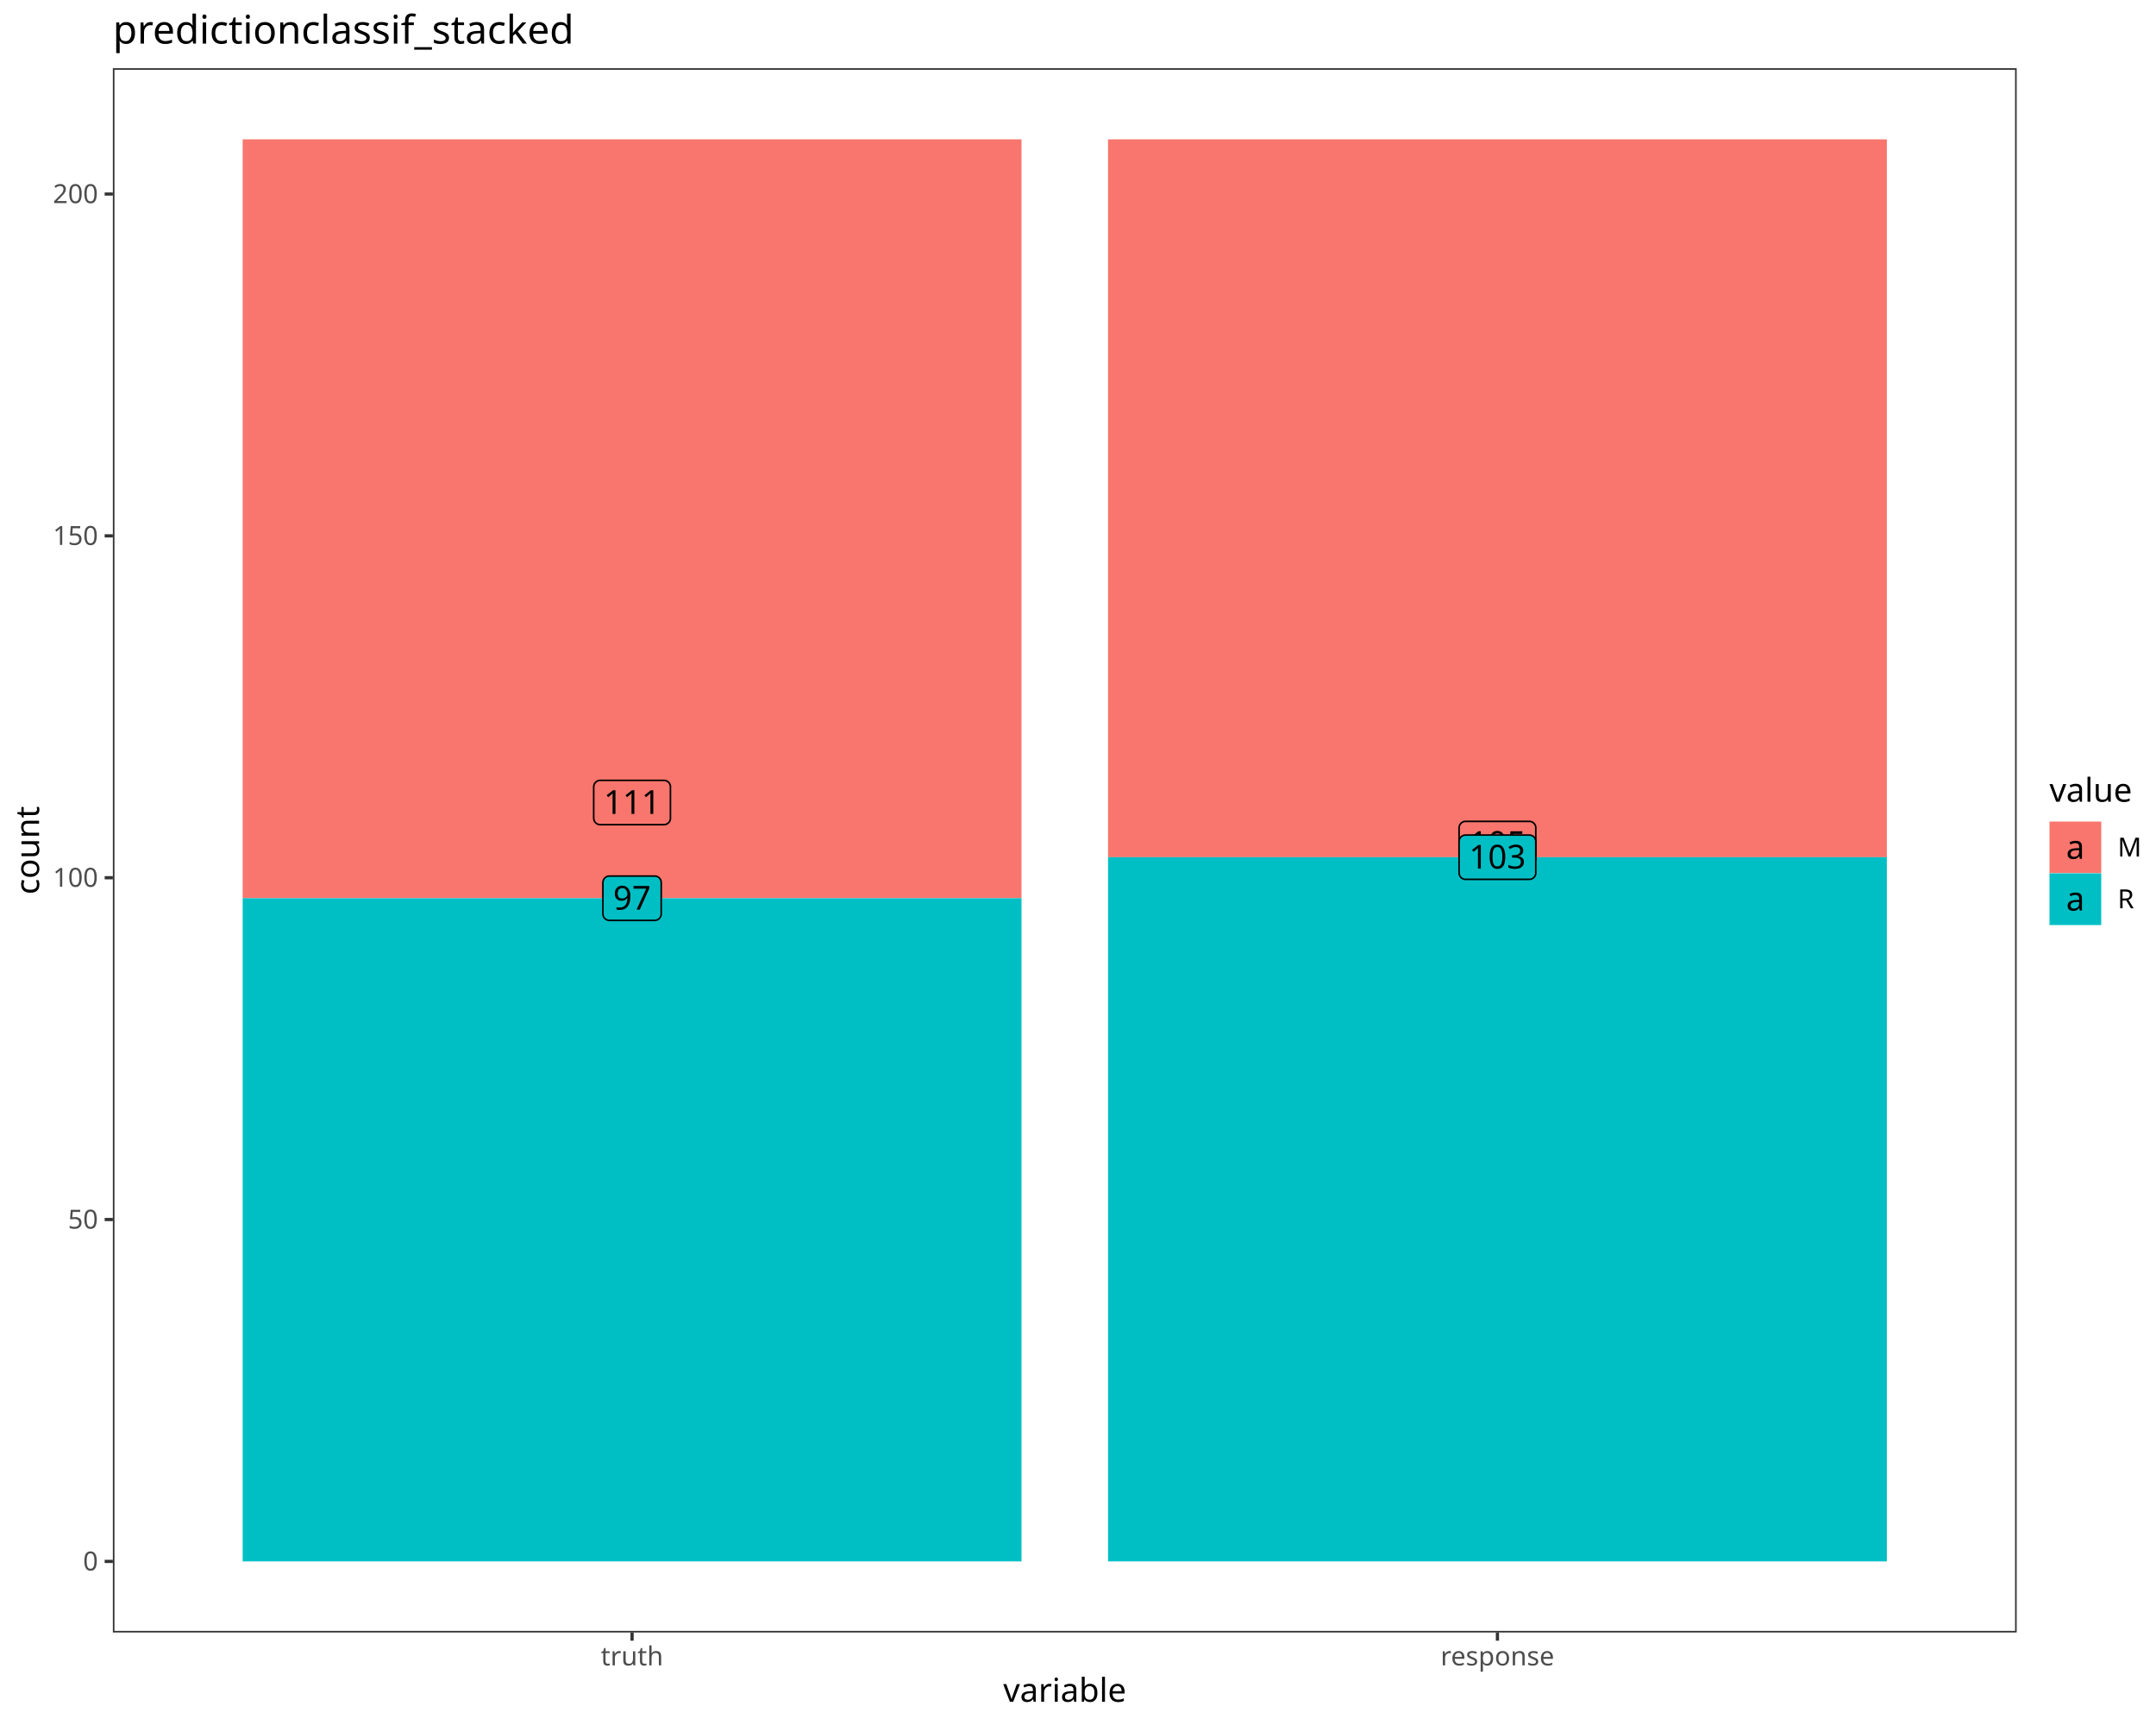
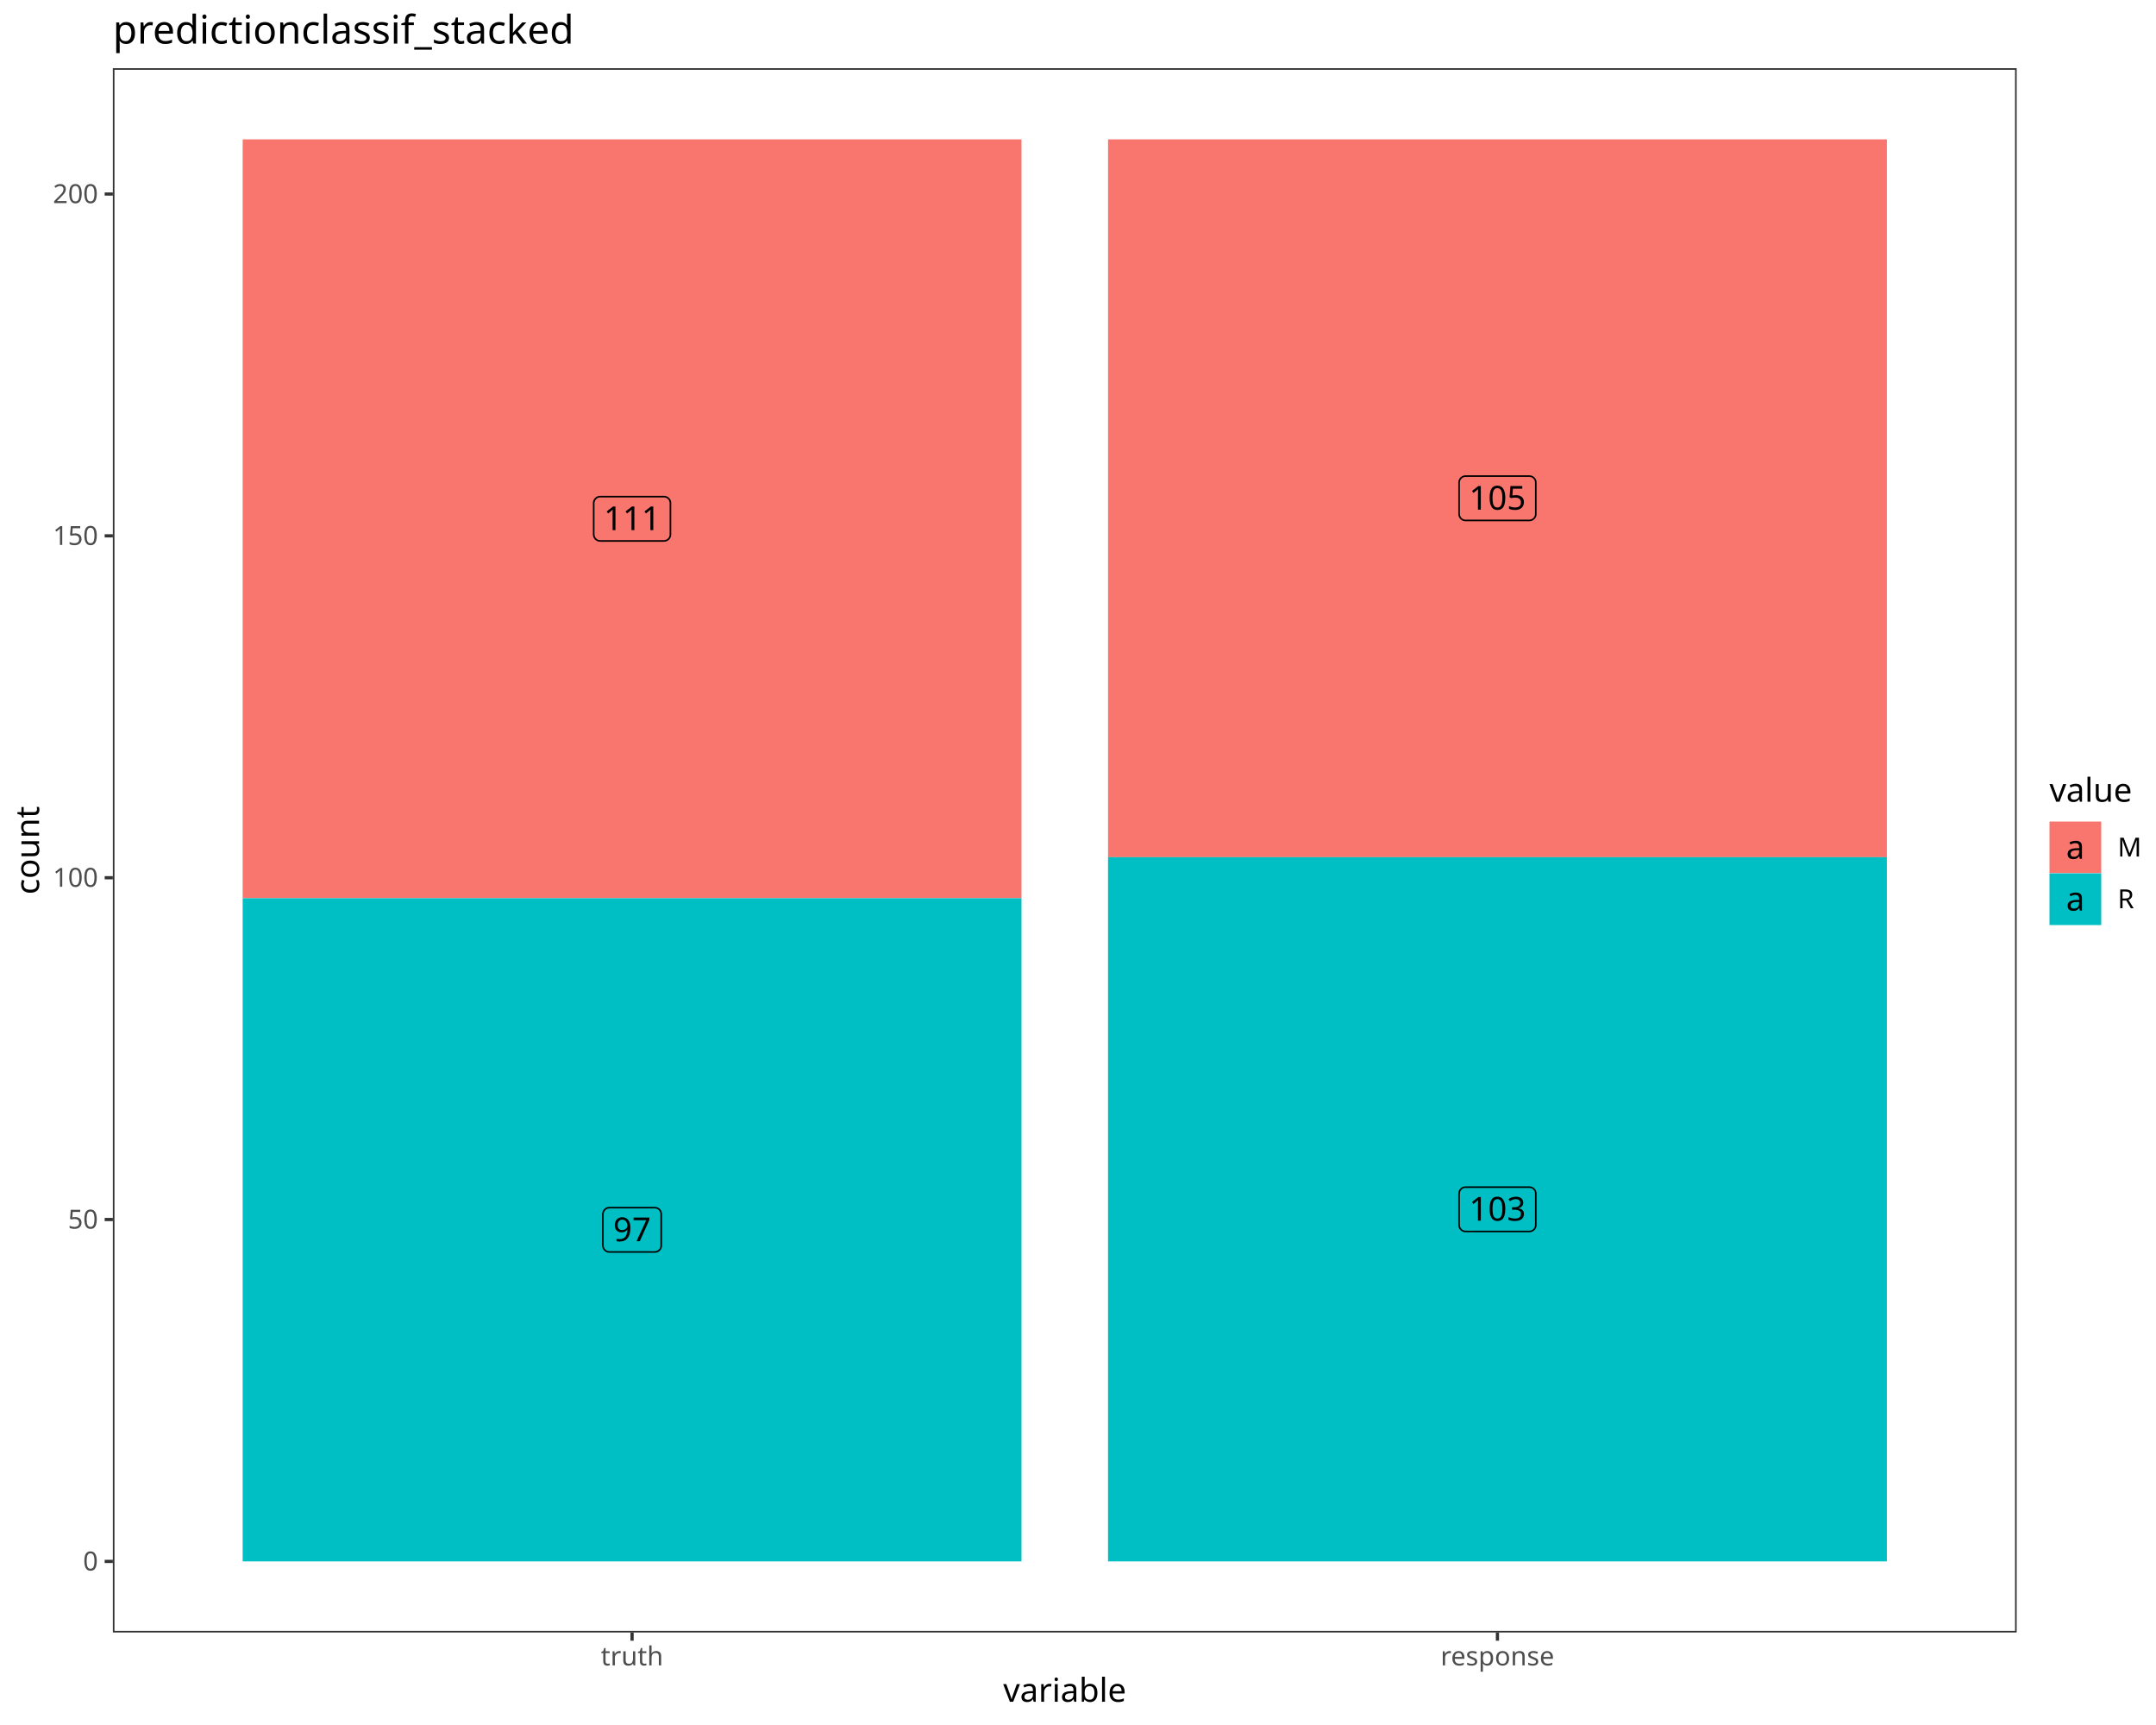
<svg xmlns="http://www.w3.org/2000/svg" class="svglite" data-engine-version="2.0" width="720.00pt" height="576.00pt" viewBox="0 0 720.00 576.00">
  <defs>
    <style type="text/css">
    .svglite line, .svglite polyline, .svglite polygon, .svglite path, .svglite rect, .svglite circle {
      fill: none;
      stroke: #000000;
      stroke-linecap: round;
      stroke-linejoin: round;
      stroke-miterlimit: 10.00;
    }
  </style>
  </defs>
  <rect width="100%" height="100%" style="stroke: none; fill: #FFFFFF;" />
  <defs>
    <clipPath id="cpMC4wMHw3MjAuMDB8MC4wMHw1NzYuMDA=">
      <rect x="0.00" y="0.00" width="720.00" height="576.00" />
    </clipPath>
  </defs>
  <g clip-path="url(#cpMC4wMHw3MjAuMDB8MC4wMHw1NzYuMDA=)">
    <rect x="0.00" y="0.00" width="720.00" height="576.00" style="stroke-width: 1.07; stroke: #FFFFFF; fill: #FFFFFF;" />
  </g>
  <defs>
    <clipPath id="cpMzcuNjl8NjczLjQ3fDIyLjc4fDU0NS4xMQ==">
      <rect x="37.69" y="22.78" width="635.78" height="522.33" />
    </clipPath>
  </defs>
  <g clip-path="url(#cpMzcuNjl8NjczLjQ3fDIyLjc4fDU0NS4xMQ==)">
    <rect x="37.69" y="22.78" width="635.78" height="522.33" style="stroke-width: 1.07; stroke: none; fill: #FFFFFF;" />
    <rect x="81.04" y="46.53" width="260.09" height="253.40" style="stroke-width: 1.07; stroke: none; stroke-linecap: square; stroke-linejoin: miter; fill: #F8766D;" />
    <rect x="370.03" y="46.53" width="260.09" height="239.71" style="stroke-width: 1.07; stroke: none; stroke-linecap: square; stroke-linejoin: miter; fill: #F8766D;" />
    <rect x="81.04" y="299.93" width="260.09" height="221.44" style="stroke-width: 1.07; stroke: none; stroke-linecap: square; stroke-linejoin: miter; fill: #00BFC4;" />
    <rect x="370.03" y="286.23" width="260.09" height="235.14" style="stroke-width: 1.07; stroke: none; stroke-linecap: square; stroke-linejoin: miter; fill: #00BFC4;" />
-     <polygon points="200.43,275.37 221.73,275.37 221.65,275.36 221.99,275.35 222.33,275.28 222.66,275.16 222.96,274.98 223.23,274.76 223.46,274.50 223.65,274.21 223.78,273.89 223.87,273.55 223.89,273.21 223.89,273.21 223.89,262.73 223.89,262.73 223.87,262.38 223.78,262.04 223.65,261.73 223.46,261.43 223.23,261.17 222.96,260.95 222.66,260.78 222.33,260.65 221.99,260.58 221.73,260.57 200.43,260.57 200.69,260.58 200.35,260.57 200.00,260.61 199.67,260.71 199.35,260.86 199.07,261.06 198.82,261.30 198.61,261.57 198.45,261.88 198.34,262.21 198.28,262.56 198.27,262.73 198.27,273.21 198.28,273.03 198.28,273.38 198.34,273.72 198.45,274.05 198.61,274.36 198.82,274.64 199.07,274.88 199.35,275.08 199.67,275.23 200.00,275.32 200.35,275.36 " style="stroke-width: 0.53; fill: #F8766D;" />
-     <text x="211.08" y="271.77" text-anchor="middle" style="font-size: 11.04px; font-family: sans;" textLength="18.42px" lengthAdjust="spacingAndGlyphs">111</text>
-     <polygon points="489.42,289.06 510.72,289.06 510.64,289.06 510.98,289.05 511.33,288.98 511.65,288.86 511.95,288.68 512.22,288.46 512.45,288.20 512.64,287.91 512.77,287.59 512.86,287.25 512.88,286.90 512.88,286.90 512.88,276.43 512.88,276.43 512.86,276.08 512.77,275.74 512.64,275.42 512.45,275.13 512.22,274.87 511.95,274.65 511.65,274.47 511.33,274.35 510.98,274.28 510.72,274.27 489.42,274.27 489.68,274.28 489.34,274.27 488.99,274.31 488.66,274.41 488.34,274.56 488.06,274.75 487.81,274.99 487.60,275.27 487.44,275.58 487.33,275.91 487.27,276.25 487.26,276.43 487.26,286.90 487.27,286.73 487.27,287.08 487.33,287.42 487.44,287.75 487.60,288.06 487.81,288.34 488.06,288.58 488.34,288.77 488.66,288.92 488.99,289.02 489.34,289.06 " style="stroke-width: 0.53; fill: #F8766D;" />
-     <text x="500.07" y="285.46" text-anchor="middle" style="font-size: 11.04px; font-family: sans;" textLength="18.42px" lengthAdjust="spacingAndGlyphs">105</text>
-     <polygon points="203.50,307.33 218.66,307.33 218.58,307.33 218.92,307.31 219.26,307.24 219.59,307.12 219.89,306.94 220.16,306.72 220.39,306.46 220.58,306.17 220.71,305.85 220.80,305.51 220.82,305.17 220.82,305.17 220.82,294.69 220.82,294.69 220.80,294.34 220.71,294.01 220.58,293.69 220.39,293.39 220.16,293.13 219.89,292.91 219.59,292.74 219.26,292.61 218.92,292.55 218.66,292.53 203.50,292.53 203.76,292.55 203.42,292.53 203.07,292.57 202.74,292.67 202.42,292.82 202.14,293.02 201.89,293.26 201.68,293.54 201.52,293.84 201.41,294.17 201.35,294.52 201.34,294.69 201.34,305.17 201.35,304.99 201.35,305.34 201.41,305.68 201.52,306.01 201.68,306.32 201.89,306.60 202.14,306.84 202.42,307.04 202.74,307.19 203.07,307.28 203.42,307.33 " style="stroke-width: 0.53; fill: #00BFC4;" />
-     <text x="211.08" y="303.73" text-anchor="middle" style="font-size: 11.04px; font-family: sans;" textLength="12.28px" lengthAdjust="spacingAndGlyphs">97</text>
-     <polygon points="489.42,293.63 510.72,293.63 510.64,293.63 510.98,293.61 511.33,293.54 511.65,293.42 511.95,293.25 512.22,293.03 512.45,292.77 512.64,292.47 512.77,292.15 512.86,291.82 512.88,291.47 512.88,291.47 512.88,280.99 512.88,280.99 512.86,280.65 512.77,280.31 512.64,279.99 512.45,279.69 512.22,279.43 511.95,279.21 511.65,279.04 511.33,278.92 510.98,278.85 510.72,278.83 489.42,278.83 489.68,278.85 489.34,278.83 488.99,278.88 488.66,278.97 488.34,279.12 488.06,279.32 487.81,279.56 487.60,279.84 487.44,280.15 487.33,280.48 487.27,280.82 487.26,280.99 487.26,291.47 487.27,291.30 487.27,291.64 487.33,291.99 487.44,292.32 487.60,292.62 487.81,292.90 488.06,293.14 488.34,293.34 488.66,293.49 488.99,293.59 489.34,293.63 " style="stroke-width: 0.53; fill: #00BFC4;" />
-     <text x="500.07" y="290.03" text-anchor="middle" style="font-size: 11.04px; font-family: sans;" textLength="18.42px" lengthAdjust="spacingAndGlyphs">103</text>
+     <polygon points="200.43,180.63 221.73,180.63 221.65,180.62 221.99,180.61 222.33,180.54 222.66,180.42 222.96,180.24 223.23,180.02 223.46,179.76 223.65,179.47 223.78,179.15 223.87,178.81 223.89,178.47 223.89,178.47 223.89,167.99 223.89,167.99 223.87,167.64 223.78,167.30 223.65,166.98 223.46,166.69 223.23,166.43 222.96,166.21 222.66,166.04 222.33,165.91 221.99,165.84 221.73,165.83 200.43,165.83 200.69,165.84 200.35,165.83 200.00,165.87 199.67,165.97 199.35,166.12 199.07,166.32 198.82,166.56 198.61,166.83 198.45,167.14 198.34,167.47 198.28,167.81 198.27,167.99 198.27,178.47 198.28,178.29 198.28,178.64 198.34,178.98 198.45,179.31 198.61,179.62 198.82,179.90 199.07,180.14 199.35,180.34 199.67,180.49 200.00,180.58 200.35,180.62 " style="stroke-width: 0.53; fill: #F8766D;" />
+     <text x="211.08" y="177.03" text-anchor="middle" style="font-size: 11.04px; font-family: sans;" textLength="18.42px" lengthAdjust="spacingAndGlyphs">111</text>
+     <polygon points="489.42,173.78 510.72,173.78 510.64,173.78 510.98,173.76 511.33,173.69 511.65,173.57 511.95,173.39 512.22,173.17 512.45,172.91 512.64,172.62 512.77,172.30 512.86,171.96 512.88,171.62 512.88,171.62 512.88,161.14 512.88,161.14 512.86,160.79 512.77,160.46 512.64,160.14 512.45,159.84 512.22,159.58 511.95,159.36 511.65,159.19 511.33,159.06 510.98,159.00 510.72,158.98 489.42,158.98 489.68,159.00 489.34,158.98 488.99,159.02 488.66,159.12 488.34,159.27 488.06,159.47 487.81,159.71 487.60,159.99 487.44,160.29 487.33,160.62 487.27,160.97 487.26,161.14 487.26,171.62 487.27,171.44 487.27,171.79 487.33,172.13 487.44,172.46 487.60,172.77 487.81,173.05 488.06,173.29 488.34,173.49 488.66,173.64 488.99,173.73 489.34,173.78 " style="stroke-width: 0.53; fill: #F8766D;" />
+     <text x="500.07" y="170.18" text-anchor="middle" style="font-size: 11.04px; font-family: sans;" textLength="18.42px" lengthAdjust="spacingAndGlyphs">105</text>
+     <polygon points="203.50,418.05 218.66,418.05 218.58,418.05 218.92,418.03 219.26,417.96 219.59,417.84 219.89,417.67 220.16,417.45 220.39,417.19 220.58,416.89 220.71,416.57 220.80,416.23 220.82,415.89 220.82,415.89 220.82,405.41 220.82,405.41 220.80,405.06 220.71,404.73 220.58,404.41 220.39,404.11 220.16,403.85 219.89,403.63 219.59,403.46 219.26,403.34 218.92,403.27 218.66,403.25 203.50,403.25 203.76,403.27 203.42,403.25 203.07,403.29 202.74,403.39 202.42,403.54 202.14,403.74 201.89,403.98 201.68,404.26 201.52,404.56 201.41,404.89 201.35,405.24 201.34,405.41 201.34,415.89 201.35,415.71 201.35,416.06 201.41,416.40 201.52,416.73 201.68,417.04 201.89,417.32 202.14,417.56 202.42,417.76 202.74,417.91 203.07,418.00 203.42,418.05 " style="stroke-width: 0.53; fill: #00BFC4;" />
+     <text x="211.08" y="414.45" text-anchor="middle" style="font-size: 11.04px; font-family: sans;" textLength="12.28px" lengthAdjust="spacingAndGlyphs">97</text>
+     <polygon points="489.42,411.20 510.72,411.20 510.64,411.20 510.98,411.18 511.33,411.11 511.65,410.99 511.95,410.82 512.22,410.60 512.45,410.34 512.64,410.04 512.77,409.72 512.86,409.39 512.88,409.04 512.88,409.04 512.88,398.56 512.88,398.56 512.86,398.22 512.77,397.88 512.64,397.56 512.45,397.26 512.22,397.00 511.95,396.78 511.65,396.61 511.33,396.49 510.98,396.42 510.72,396.40 489.42,396.40 489.68,396.42 489.34,396.40 488.99,396.45 488.66,396.54 488.34,396.69 488.06,396.89 487.81,397.13 487.60,397.41 487.44,397.72 487.33,398.04 487.27,398.39 487.26,398.56 487.26,409.04 487.27,408.87 487.27,409.21 487.33,409.56 487.44,409.89 487.60,410.19 487.81,410.47 488.06,410.71 488.34,410.91 488.66,411.06 488.99,411.16 489.34,411.20 " style="stroke-width: 0.53; fill: #00BFC4;" />
+     <text x="500.07" y="407.60" text-anchor="middle" style="font-size: 11.04px; font-family: sans;" textLength="18.42px" lengthAdjust="spacingAndGlyphs">103</text>
    <rect x="37.69" y="22.78" width="635.78" height="522.33" style="stroke-width: 1.07; stroke: #333333;" />
  </g>
  <g clip-path="url(#cpMC4wMHw3MjAuMDB8MC4wMHw1NzYuMDA=)">
    <text x="32.76" y="524.40" text-anchor="end" style="font-size: 8.80px; fill: #4D4D4D; font-family: sans;" textLength="4.89px" lengthAdjust="spacingAndGlyphs">0</text>
    <text x="32.76" y="410.25" text-anchor="end" style="font-size: 8.80px; fill: #4D4D4D; font-family: sans;" textLength="9.79px" lengthAdjust="spacingAndGlyphs">50</text>
    <text x="32.76" y="296.11" text-anchor="end" style="font-size: 8.80px; fill: #4D4D4D; font-family: sans;" textLength="14.68px" lengthAdjust="spacingAndGlyphs">100</text>
    <text x="32.76" y="181.96" text-anchor="end" style="font-size: 8.80px; fill: #4D4D4D; font-family: sans;" textLength="14.68px" lengthAdjust="spacingAndGlyphs">150</text>
    <text x="32.76" y="67.82" text-anchor="end" style="font-size: 8.80px; fill: #4D4D4D; font-family: sans;" textLength="14.68px" lengthAdjust="spacingAndGlyphs">200</text>
    <polyline points="34.95,521.37 37.69,521.37 " style="stroke-width: 1.07; stroke: #333333; stroke-linecap: butt;" />
    <polyline points="34.95,407.22 37.69,407.22 " style="stroke-width: 1.07; stroke: #333333; stroke-linecap: butt;" />
    <polyline points="34.95,293.08 37.69,293.08 " style="stroke-width: 1.07; stroke: #333333; stroke-linecap: butt;" />
    <polyline points="34.95,178.93 37.69,178.93 " style="stroke-width: 1.07; stroke: #333333; stroke-linecap: butt;" />
    <polyline points="34.95,64.79 37.69,64.79 " style="stroke-width: 1.07; stroke: #333333; stroke-linecap: butt;" />
    <polyline points="211.08,547.85 211.08,545.11 " style="stroke-width: 1.07; stroke: #333333; stroke-linecap: butt;" />
    <polyline points="500.07,547.85 500.07,545.11 " style="stroke-width: 1.07; stroke: #333333; stroke-linecap: butt;" />
    <text x="211.08" y="556.10" text-anchor="middle" style="font-size: 8.80px; fill: #4D4D4D; font-family: sans;" textLength="17.61px" lengthAdjust="spacingAndGlyphs">truth</text>
    <text x="500.07" y="556.10" text-anchor="middle" style="font-size: 8.80px; fill: #4D4D4D; font-family: sans;" textLength="36.21px" lengthAdjust="spacingAndGlyphs">response</text>
    <text x="355.58" y="568.24" text-anchor="middle" style="font-size: 11.00px; font-family: sans;" textLength="38.52px" lengthAdjust="spacingAndGlyphs">variable</text>
    <text transform="translate(13.05,283.95) rotate(-90)" text-anchor="middle" style="font-size: 11.00px; font-family: sans;" textLength="26.91px" lengthAdjust="spacingAndGlyphs">count</text>
    <rect x="684.43" y="259.00" width="30.09" height="49.89" style="stroke-width: 1.07; stroke: none; fill: #FFFFFF;" />
    <text x="684.43" y="267.71" style="font-size: 11.00px; font-family: sans;" textLength="26.30px" lengthAdjust="spacingAndGlyphs">value</text>
    <rect x="684.43" y="274.33" width="17.28" height="17.28" style="stroke-width: 1.07; stroke: none; fill: #FFFFFF;" />
    <rect x="685.14" y="275.04" width="15.86" height="15.86" style="stroke-width: 1.07; stroke: none; stroke-linecap: square; stroke-linejoin: miter; fill: #F8766D;" />
    <rect x="684.43" y="274.33" width="17.28" height="17.28" style="stroke-width: 0.75; stroke: none; fill: #F8766D;" />
    <text x="693.07" y="286.77" text-anchor="middle" style="font-size: 11.04px; font-family: sans;" textLength="6.14px" lengthAdjust="spacingAndGlyphs">a</text>
    <rect x="684.43" y="291.61" width="17.28" height="17.28" style="stroke-width: 1.07; stroke: none; fill: #FFFFFF;" />
    <rect x="685.14" y="292.32" width="15.86" height="15.86" style="stroke-width: 1.07; stroke: none; stroke-linecap: square; stroke-linejoin: miter; fill: #00BFC4;" />
    <rect x="684.43" y="291.61" width="17.28" height="17.28" style="stroke-width: 0.75; stroke: none; fill: #00BFC4;" />
    <text x="693.07" y="304.05" text-anchor="middle" style="font-size: 11.04px; font-family: sans;" textLength="6.14px" lengthAdjust="spacingAndGlyphs">a</text>
    <text x="707.19" y="286.00" style="font-size: 8.80px; font-family: sans;" textLength="7.33px" lengthAdjust="spacingAndGlyphs">M</text>
    <text x="707.19" y="303.28" style="font-size: 8.80px; font-family: sans;" textLength="6.36px" lengthAdjust="spacingAndGlyphs">R</text>
    <text x="37.69" y="14.56" style="font-size: 13.20px; font-family: sans;" textLength="146.77px" lengthAdjust="spacingAndGlyphs">predictionclassif_stacked</text>
  </g>
</svg>
